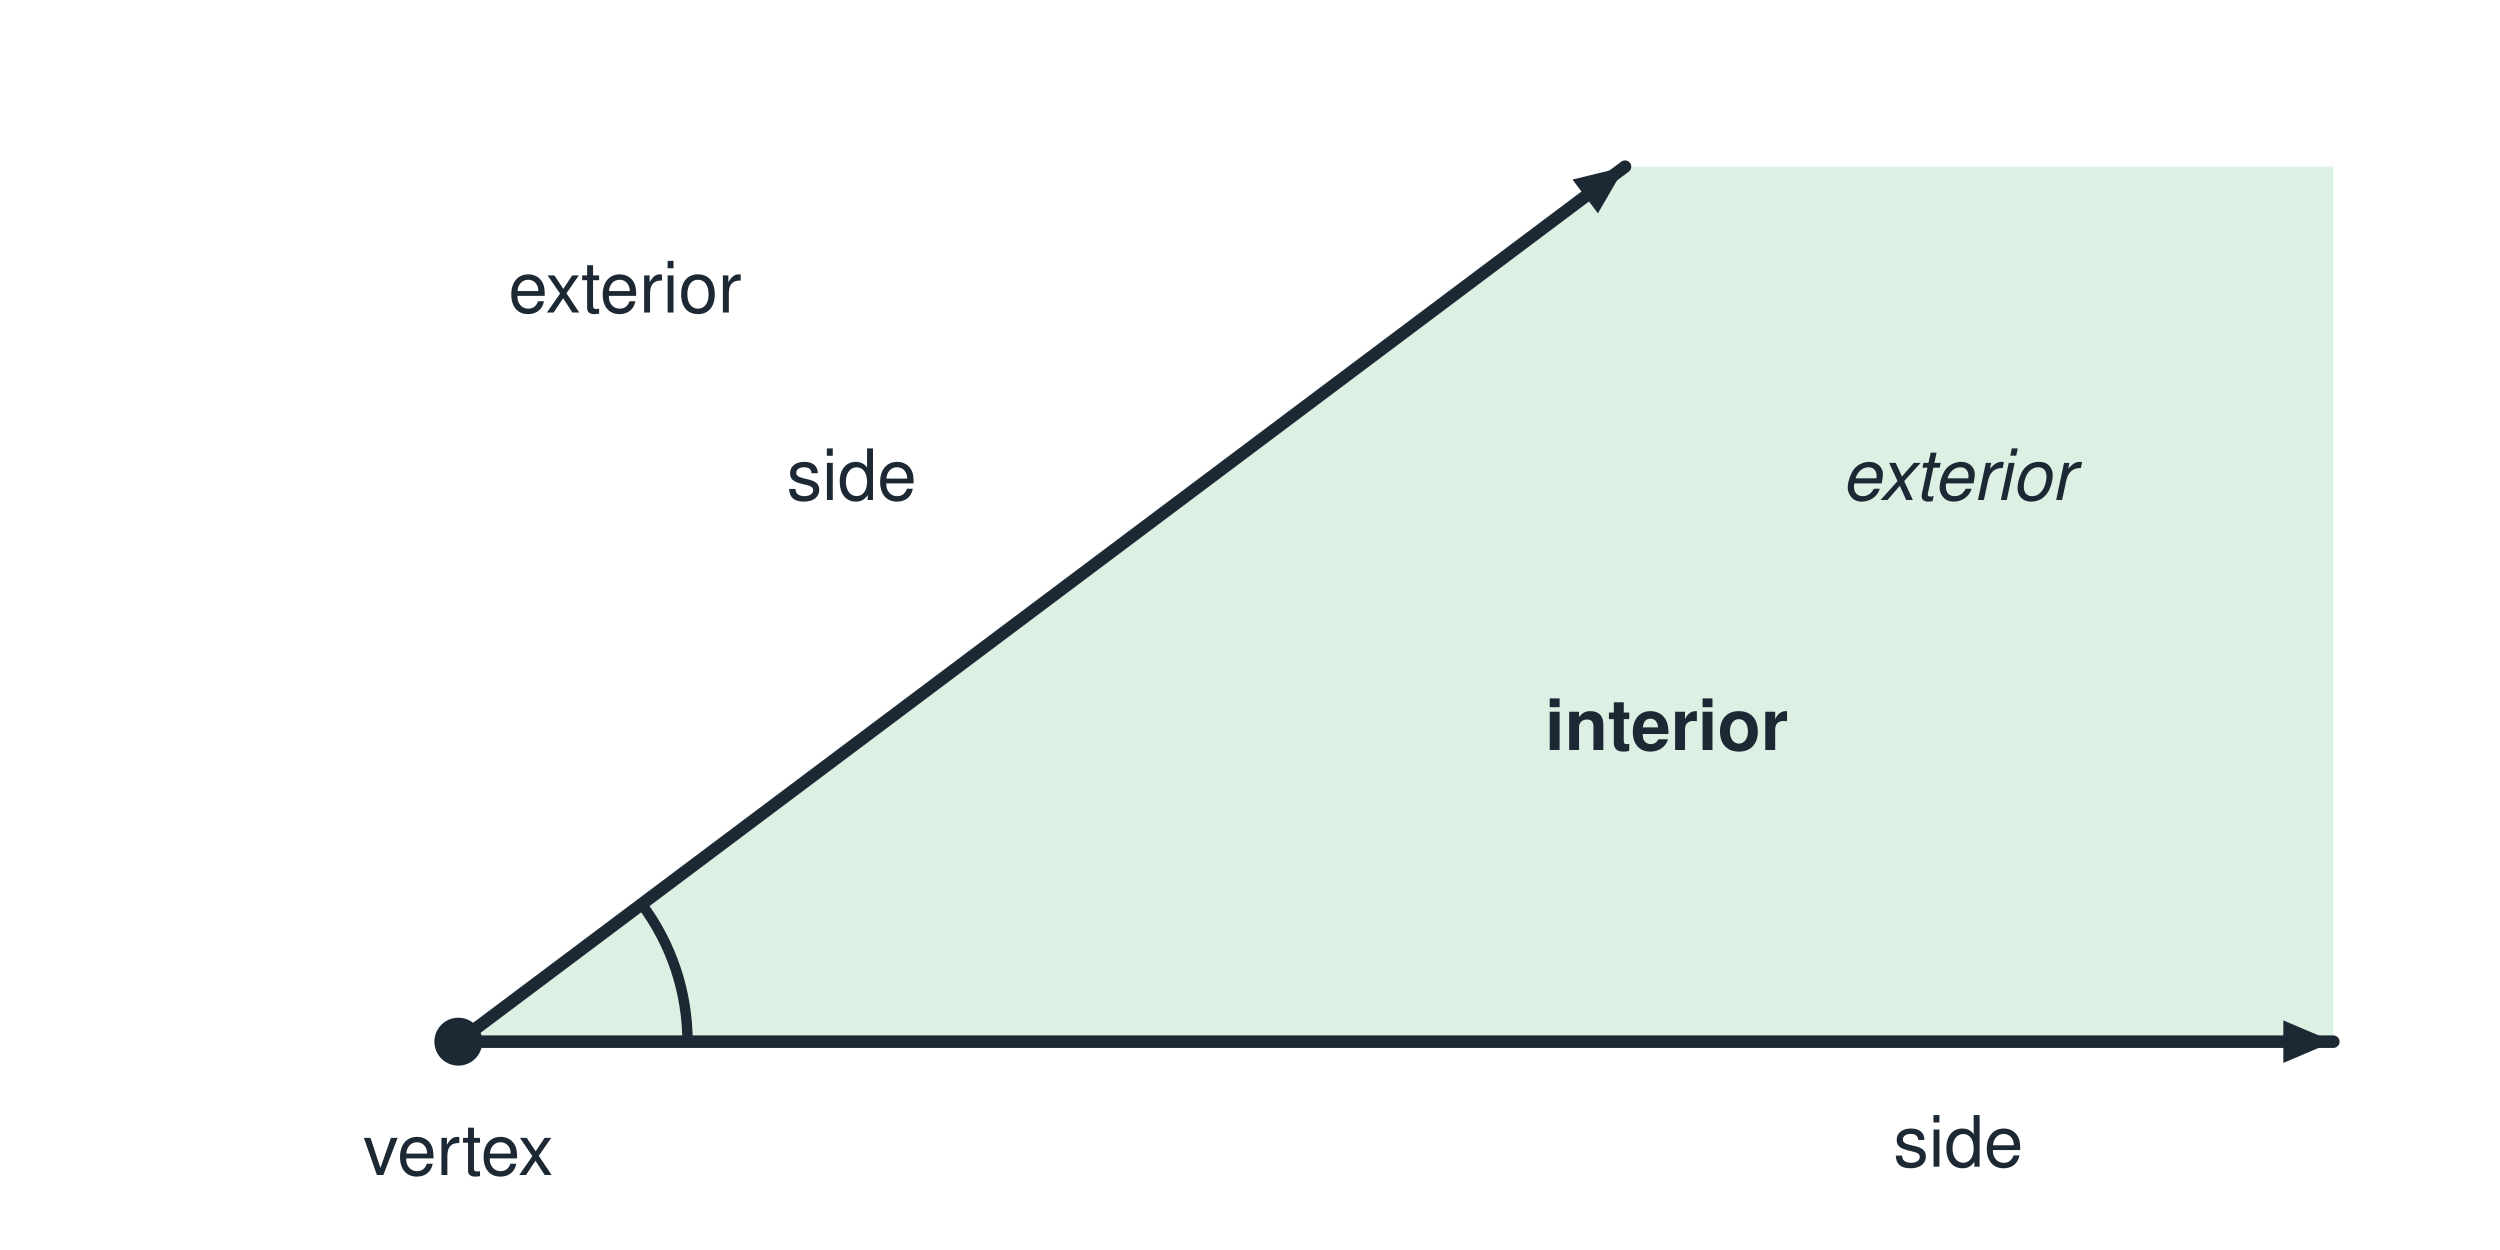
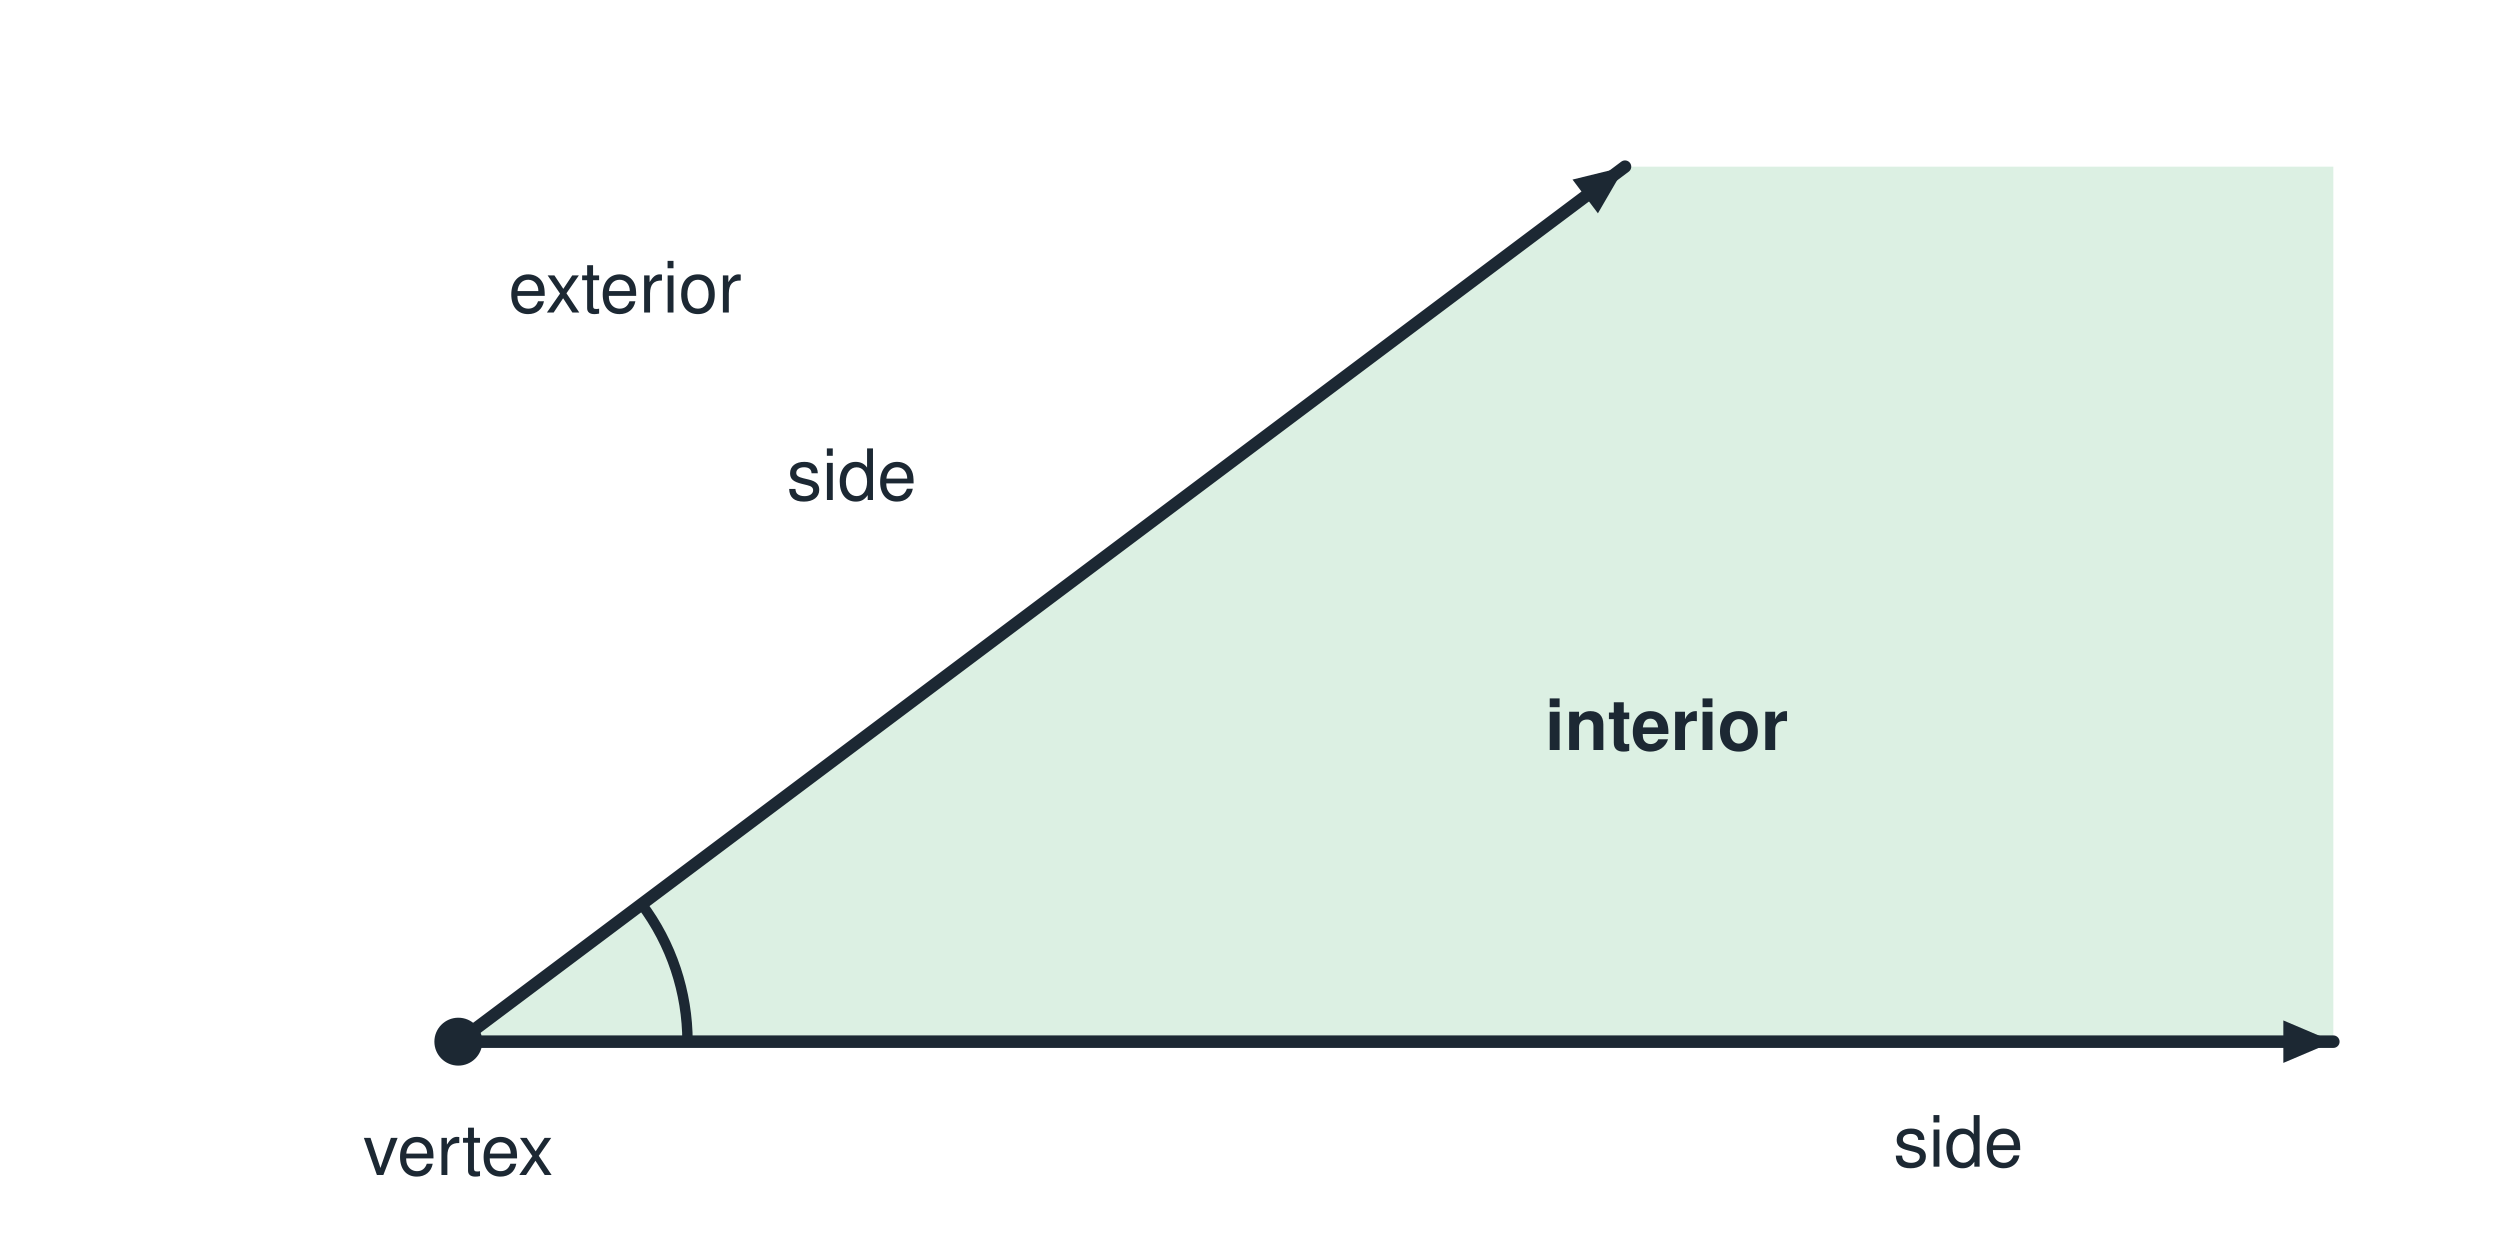
<svg xmlns="http://www.w3.org/2000/svg" viewBox="0 0 600 300" width="600" height="300" role="img">
  <rect x="0" y="0" width="600" height="300" fill="#ffffff" />
  <polygon points="110.0,250.0 560.0,250.0 560.0,40.0 390.0,40.0" fill="#dcf0e3" stroke="#1c2833" stroke-width="0" stroke-linejoin="round" />
  <line x1="110.0" y1="250.0" x2="560.0" y2="250.0" stroke="#1c2833" stroke-width="3" stroke-linecap="round" />
  <polygon points="560.0,250.0 548.0,255.1 548.0,244.9" fill="#1c2833" />
  <line x1="110.0" y1="250.0" x2="390.0" y2="40.0" stroke="#1c2833" stroke-width="3" stroke-linecap="round" />
  <polygon points="390.0,40.0 383.5,51.2 377.4,43.1" fill="#1c2833" />
  <circle cx="110.0" cy="250.0" r="5" fill="#1c2833" stroke="#1c2833" stroke-width="1.5" />
  <path d="M165.0,250.0 A55.0,55.0 0 0 0 154.0,217.0" fill="none" stroke="#1c2833" stroke-width="2.5" />
  <text x="110.0" y="282.0" font-family="Helvetica, Arial, sans-serif" font-size="17" fill="#1c2833" text-anchor="middle" font-weight="normal" font-style="normal">vertex</text>
  <text x="470.0" y="280.0" font-family="Helvetica, Arial, sans-serif" font-size="17" fill="#1c2833" text-anchor="middle" font-weight="normal" font-style="normal">side</text>
  <text x="220.0" y="120.0" font-family="Helvetica, Arial, sans-serif" font-size="17" fill="#1c2833" text-anchor="end" font-weight="normal" font-style="normal">side</text>
  <text x="400.0" y="180.0" font-family="Helvetica, Arial, sans-serif" font-size="17" fill="#1c2833" text-anchor="middle" font-weight="bold" font-style="normal">interior</text>
  <text x="150.0" y="75.0" font-family="Helvetica, Arial, sans-serif" font-size="17" fill="#1c2833" text-anchor="middle" font-weight="normal" font-style="normal">exterior</text>
-   <text x="470.0" y="120.0" font-family="Helvetica, Arial, sans-serif" font-size="17" fill="#1c2833" text-anchor="middle" font-weight="normal" font-style="italic">exterior</text>
</svg>
